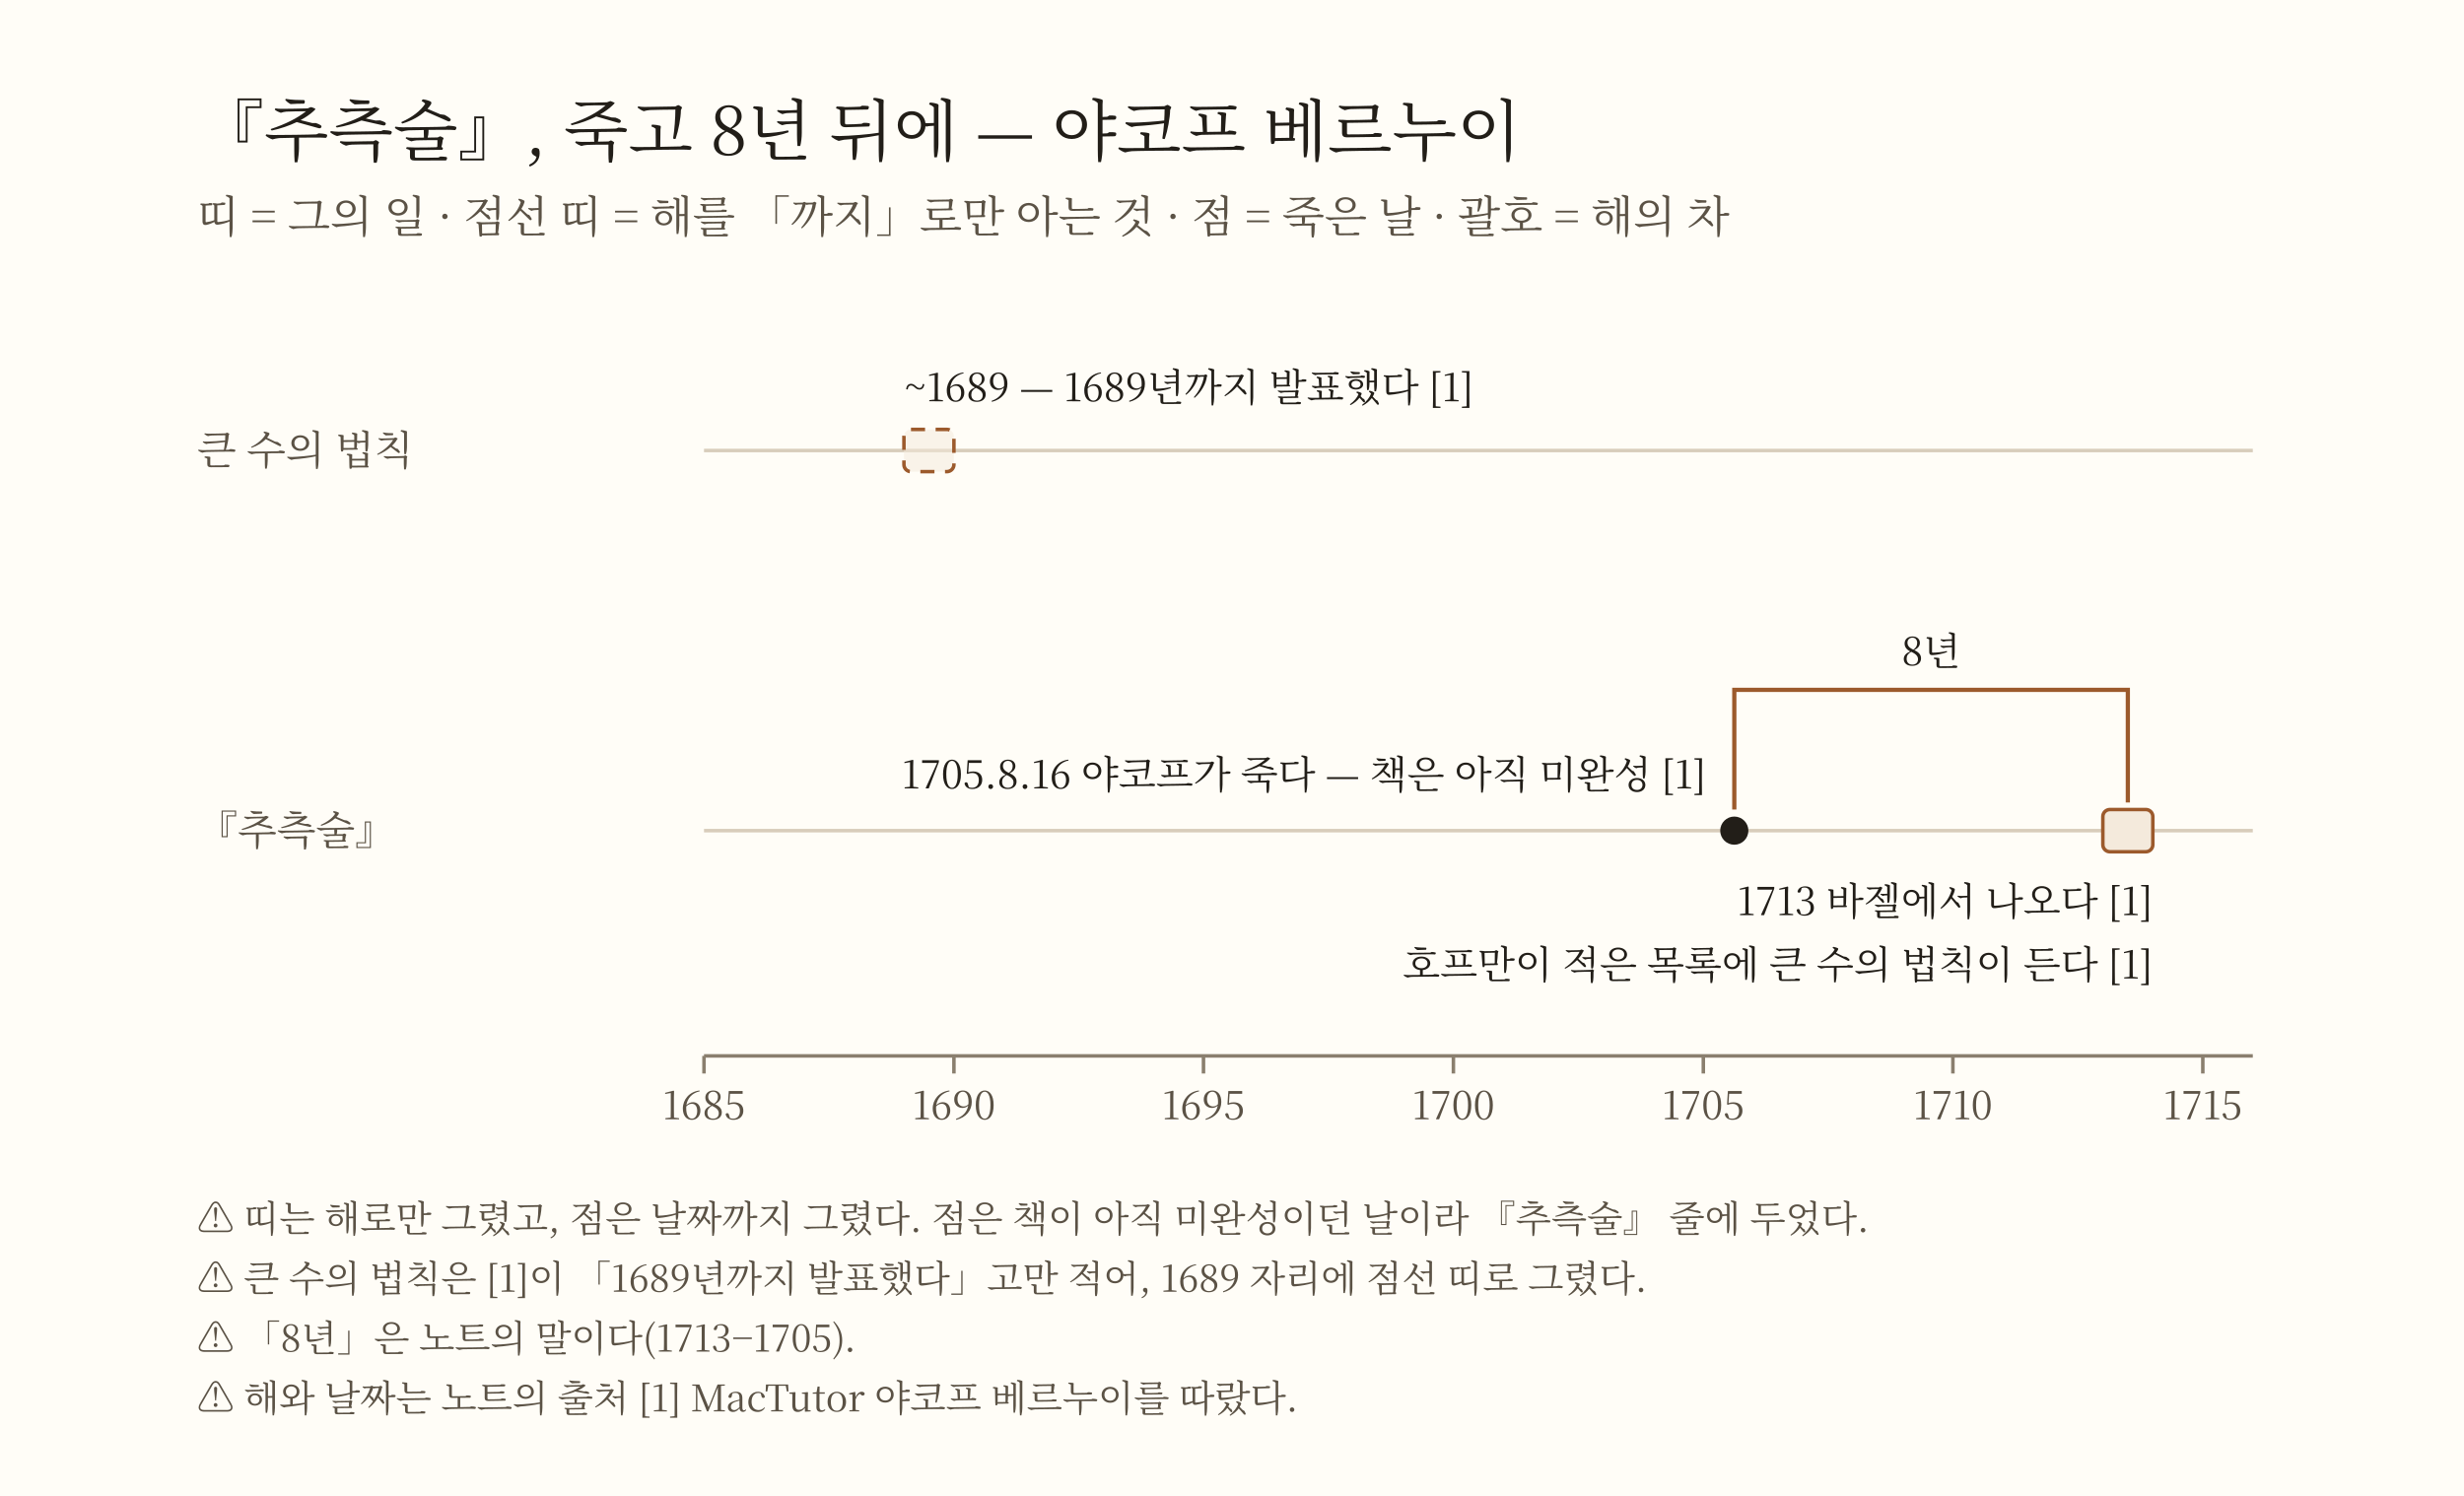
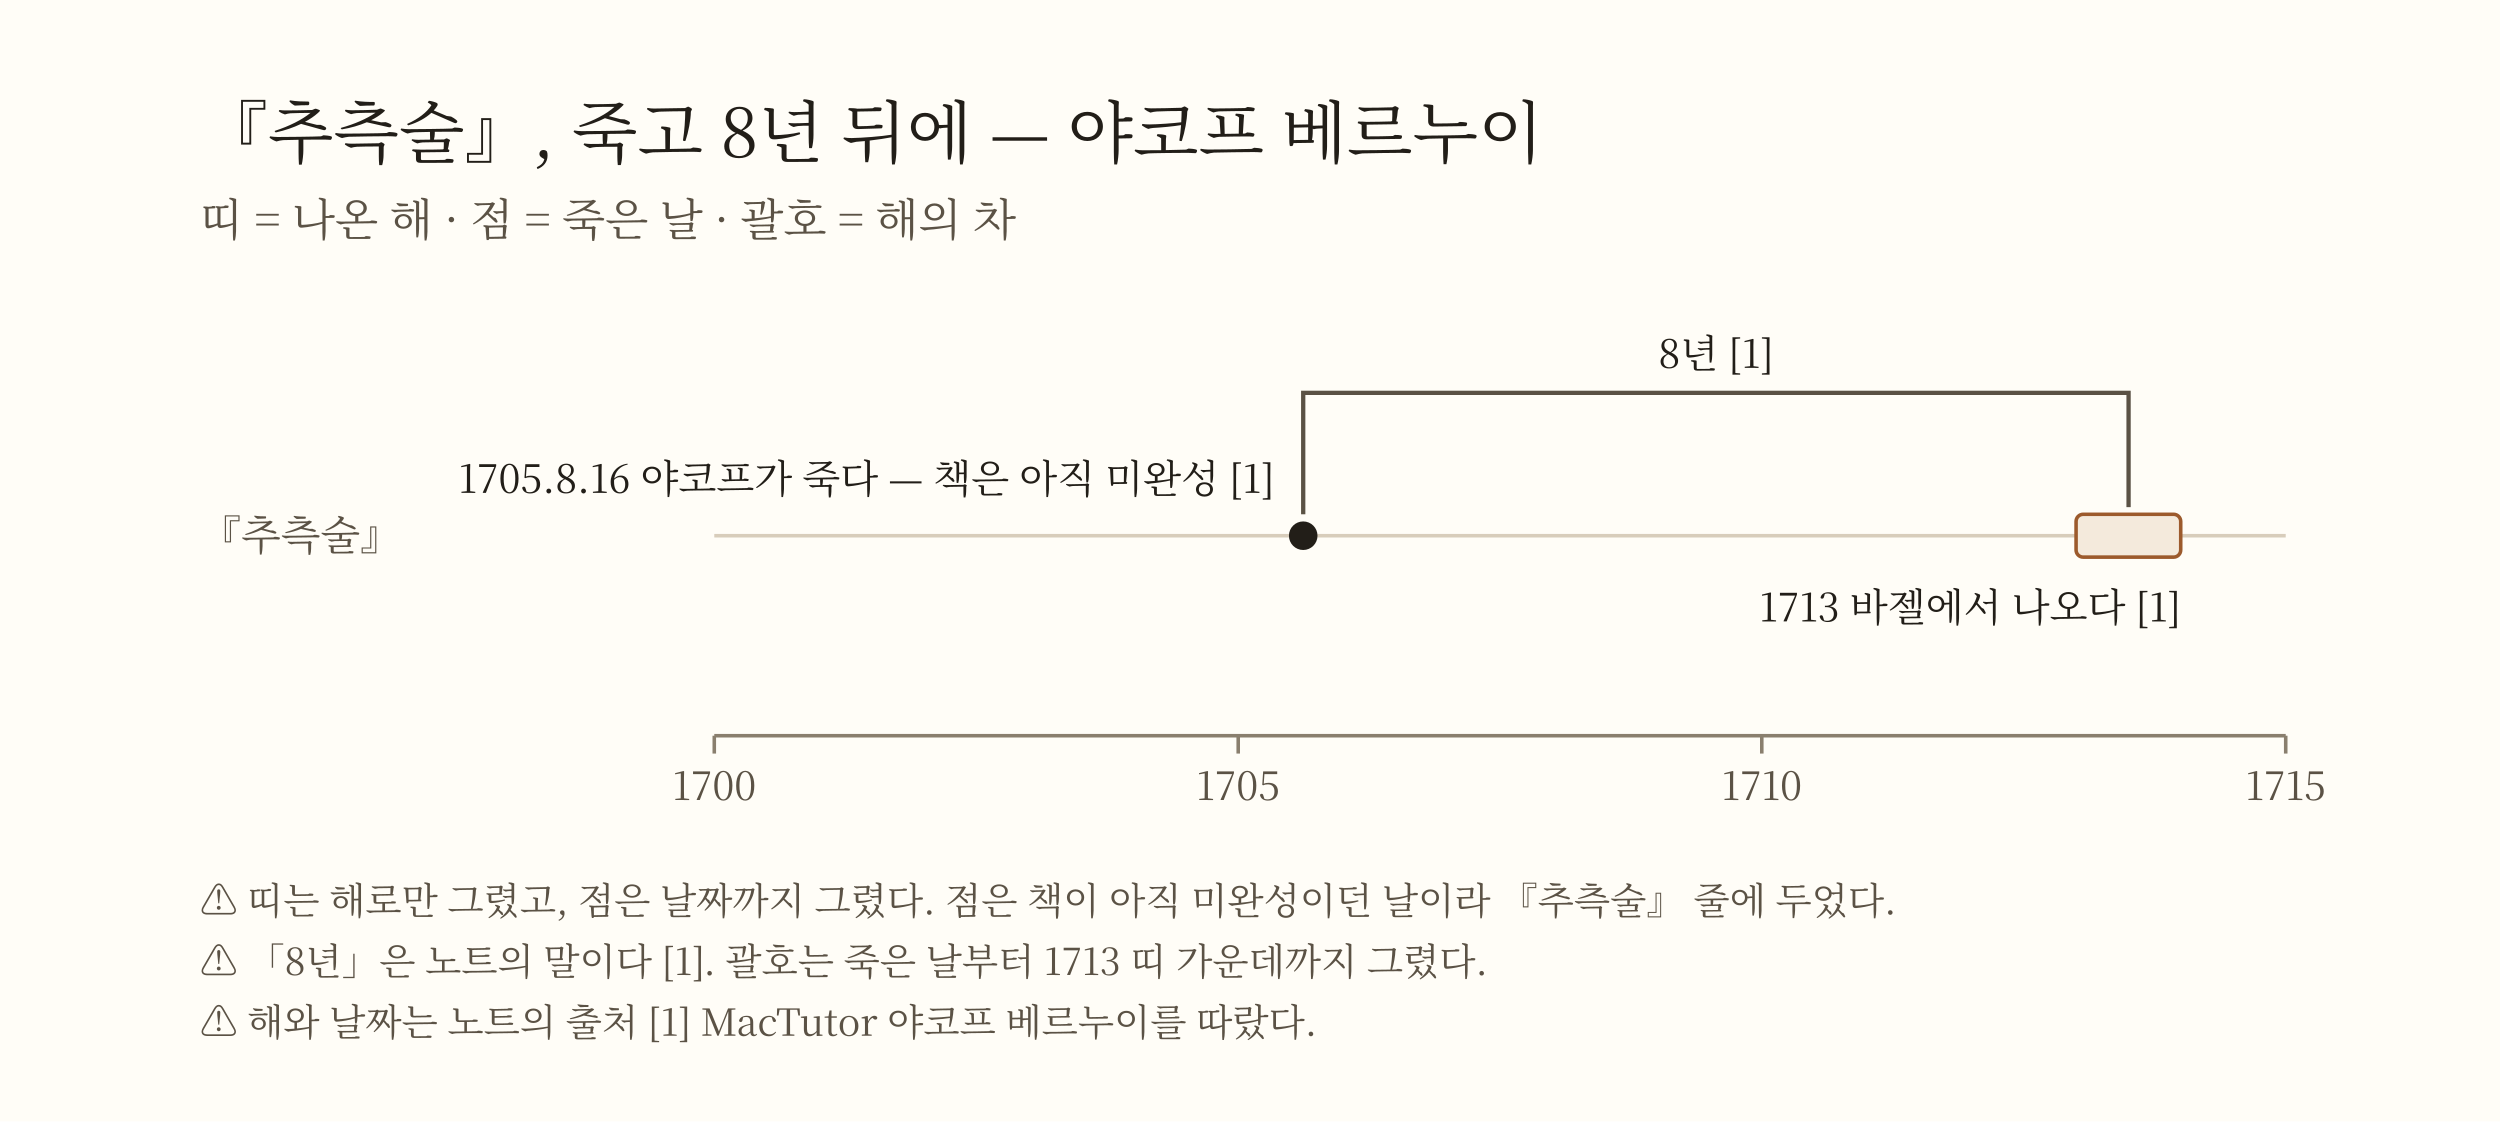
- <svg xmlns="http://www.w3.org/2000/svg" viewBox="0 0 700 425" width="700" height="425" role="img" aria-label="그림 위쪽에 「『추측술』, 죽고 8년 뒤에 — 야코프 베르누이」라는 표제가 있고 그 아래에 띠는 그의 일, 점선 띠는 해를 「까지」로만 아는 것, 점은 죽은 날, 괄호는 해의 차라는 부호표가 있다. 가로축은 1685년부터 1716년까지의 해이고, 줄이 둘 있다. 줄 이름은 왼쪽 끝에 큰 수의 법칙, 『추측술』이라고 적혀 있다. 위 줄에는 1689년 자리에 점선 띠가 있고 그 위 오른쪽에 ~1689 — 1689년까지 발표했다라고 적혀 있다. 아래 줄에는 1705년 8월 16일 자리에 검은 점이 있고 그 왼쪽 위에 1705.8.16 야코프가 죽다 — 책은 아직 미완성이라고 적혀 있다. 같은 줄 1713년에 띠가 있고 그 아래 왼쪽에 두 줄로 1713 바젤에서 나오다, 호프만이 적은 목록에 큰 수의 법칙이 든다라고 적혀 있다. 검은 점에서 1713년 띠 가운데까지 걸친 괄호가 있고 그 위에 8년이라고 적혀 있다. 아래에 단서가 네 줄 있다. 첫째, 띠는 해로만 그렸고 점은 날짜까지 그렸다. 점은 책이 아직 미완성이던 날이라 『추측술』 줄에 두었다. 둘째, 큰 수의 법칙은 출처 1번이 1689년까지 발표했다고만 적어 1689 자리에 점선 띠로 그렸다. 셋째, 8년은 노트의 말이다. 넷째, 해와 날짜는 노트의 출처 1번 MacTutor 야코프 베르누이를 따랐다.">
+ <svg xmlns="http://www.w3.org/2000/svg" viewBox="0 0 700 314" width="700" height="314" role="img" aria-label="그림 위쪽에 「『추측술』, 죽고 8년 뒤에 — 야코프 베르누이」라는 표제가 있고 그 아래에 띠는 나온 해, 점은 죽은 날, 괄호는 해의 차라는 부호표가 있다. 가로축은 1700년부터 1715년까지의 해이고, 줄이 하나 있다. 줄 이름은 왼쪽 끝에 『추측술』이라고 적혀 있다. 줄 위 1705년 8월 16일 자리에 검은 점이 있고 그 왼쪽 위에 1705.8.16 야코프가 죽다 — 책은 아직 미완성이라고 적혀 있다. 같은 줄 1713년에 띠가 있고 그 아래 왼쪽에 1713 바젤에서 나오다라고 적혀 있다. 검은 점에서 1713년 띠 가운데까지 걸친 괄호가 있고 그 위에 8년이라고 적혀 있다. 아래에 단서가 세 줄 있다. 첫째, 띠는 해로만 그렸고 점은 날짜까지 그렸다. 점은 책이 아직 미완성이던 날이라 『추측술』 줄에 두었다. 둘째, 8년은 노트의 말이다. 괄호는 죽은 날부터 1713 띠 가운데까지 그렸다. 셋째, 해와 날짜는 노트의 출처 1번 MacTutor 야코프 베르누이를 따랐다.">
  <style>
    text{font-family:EB Garamond, Georgia, 'Noto Serif KR', 'Noto Serif CJK KR', NanumMyeongjo, Batang, AppleMyungjo, serif;fill:#221E18;}
    .h1{font-size:19px;} .h2{font-size:12.5px;fill:#5B5245;}
    .grp{font-size:11.5px;fill:#5B5245;}
    .ev{font-size:11px;} .yr{font-size:11px;fill:#5B5245;}
    .bg{fill:#FFFDF7;}
    .lane{stroke:#D8CDBB;stroke-width:1;}
    .pt{fill:#221E18;}
    .band{fill:#F4EADC;stroke:#9C5A2C;stroke-width:1;}
-     .dash{fill:#F4EADC;fill-opacity:.5;stroke:#9C5A2C;stroke-width:1;stroke-dasharray:4 3;}
-     .brk{stroke:#9C5A2C;stroke-width:1.2;fill:none;}
+     .brk{stroke:#5B5245;stroke-width:1.2;fill:none;}
    .axis{stroke:#8A7F6E;stroke-width:1;}
    .warn{font-size:10.5px;fill:#5B5245;}
  </style>
-   <rect class="bg" x="0" y="0" width="700" height="425" />
+   <rect class="bg" x="0" y="0" width="700" height="314" />
  <text class="h1" x="56" y="44">『추측술』, 죽고 8년 뒤에 — 야코프 베르누이</text>
-   <text class="h2" x="56" y="66">띠 = 그의 일 · 점선 띠 = 해를 「까지」로만 아는 것 · 점 = 죽은 날 · 괄호 = 해의 차</text>
-   <line class="lane" x1="200" y1="128" x2="640" y2="128" />
-   <text class="grp" x="56.0" y="132" text-anchor="start">큰 수의 법칙</text>
-   <line class="lane" x1="200" y1="236" x2="640" y2="236" />
-   <text class="grp" x="56.0" y="240" text-anchor="start">『추측술』</text>
-   <rect class="dash" x="256.8" y="122" width="14.2" height="12" rx="2" />
-   <text class="ev" x="256.8" y="114" text-anchor="start">~1689 — 1689년까지 발표했다 [1]</text>
-   <rect class="band" x="597.4" y="230" width="14.2" height="12" rx="2" />
-   <text class="ev" x="611.6" y="260" text-anchor="end">1713 바젤에서 나오다 [1]</text>
-   <text class="ev" x="611.6" y="278" text-anchor="end">호프만이 적은 목록에 큰 수의 법칙이 든다 [1]</text>
-   <circle class="pt" cx="492.7" cy="236" r="4" />
-   <text class="ev" x="484.7" y="224" text-anchor="end">1705.8.16 야코프가 죽다 — 책은 아직 미완성 [1]</text>
-   <path class="brk" d="M492.7,230 V196 H604.5 V228" />
-   <text class="ev" x="548.6" y="189" text-anchor="middle">8년</text>
-   <line class="axis" x1="200" y1="300" x2="640" y2="300" />
-   <line class="axis" x1="200.0" y1="300" x2="200.0" y2="305" />
-   <text class="yr" x="200.0" y="318" text-anchor="middle">1685</text>
-   <line class="axis" x1="271.0" y1="300" x2="271.0" y2="305" />
-   <text class="yr" x="271.0" y="318" text-anchor="middle">1690</text>
-   <line class="axis" x1="341.9" y1="300" x2="341.9" y2="305" />
-   <text class="yr" x="341.9" y="318" text-anchor="middle">1695</text>
-   <line class="axis" x1="412.9" y1="300" x2="412.9" y2="305" />
-   <text class="yr" x="412.9" y="318" text-anchor="middle">1700</text>
-   <line class="axis" x1="483.9" y1="300" x2="483.9" y2="305" />
-   <text class="yr" x="483.9" y="318" text-anchor="middle">1705</text>
-   <line class="axis" x1="554.8" y1="300" x2="554.8" y2="305" />
-   <text class="yr" x="554.8" y="318" text-anchor="middle">1710</text>
-   <line class="axis" x1="625.8" y1="300" x2="625.8" y2="305" />
-   <text class="yr" x="625.8" y="318" text-anchor="middle">1715</text>
-   <text class="warn" x="56" y="350">⚠ 띠는 해로만 그렸고, 점은 날짜까지 그렸다. 점은 책이 아직 미완성이던 날이라 『추측술』 줄에 두었다.</text>
-   <text class="warn" x="56" y="367">⚠ 큰 수의 법칙은 [1]이 「1689년까지 발표했다」고만 적어, 1689 자리에 점선 띠로 그렸다.</text>
-   <text class="warn" x="56" y="384">⚠ 「8년」은 노트의 말이다(1713−1705).</text>
-   <text class="warn" x="56" y="401">⚠ 해와 날짜는 노트의 출처 [1] MacTutor 야코프 베르누이를 따랐다.</text>
+   <text class="h2" x="56" y="66">띠 = 나온 해 · 점 = 죽은 날 · 괄호 = 해의 차</text>
+   <line class="lane" x1="200" y1="150" x2="640" y2="150" />
+   <text class="grp" x="56.0" y="154" text-anchor="start">『추측술』</text>
+   <rect class="band" x="581.3" y="144" width="29.3" height="12" rx="2" />
+   <text class="ev" x="610.7" y="174" text-anchor="end">1713 바젤에서 나오다 [1]</text>
+   <circle class="pt" cx="364.9" cy="150" r="4" />
+   <text class="ev" x="356.9" y="138" text-anchor="end">1705.8.16 야코프가 죽다 — 책은 아직 미완성 [1]</text>
+   <path class="brk" d="M364.9,144 V110 H596.0 V142" />
+   <text class="ev" x="480.5" y="103" text-anchor="middle">8년 [1]</text>
+   <line class="axis" x1="200" y1="206" x2="640" y2="206" />
+   <line class="axis" x1="200.0" y1="206" x2="200.0" y2="211" />
+   <text class="yr" x="200.0" y="224" text-anchor="middle">1700</text>
+   <line class="axis" x1="346.7" y1="206" x2="346.7" y2="211" />
+   <text class="yr" x="346.7" y="224" text-anchor="middle">1705</text>
+   <line class="axis" x1="493.3" y1="206" x2="493.3" y2="211" />
+   <text class="yr" x="493.3" y="224" text-anchor="middle">1710</text>
+   <line class="axis" x1="640.0" y1="206" x2="640.0" y2="211" />
+   <text class="yr" x="640.0" y="224" text-anchor="middle">1715</text>
+   <text class="warn" x="56" y="256">⚠ 띠는 해로만 그렸고, 점은 날짜까지 그렸다. 점은 책이 아직 미완성이던 날이라 『추측술』 줄에 두었다.</text>
+   <text class="warn" x="56" y="273">⚠ 「8년」은 노트의 말이다 [1]. 괄호는 죽은 날부터 1713 띠 가운데까지 그렸다.</text>
+   <text class="warn" x="56" y="290">⚠ 해와 날짜는 노트의 출처 [1] MacTutor 야코프 베르누이를 따랐다.</text>
</svg>
